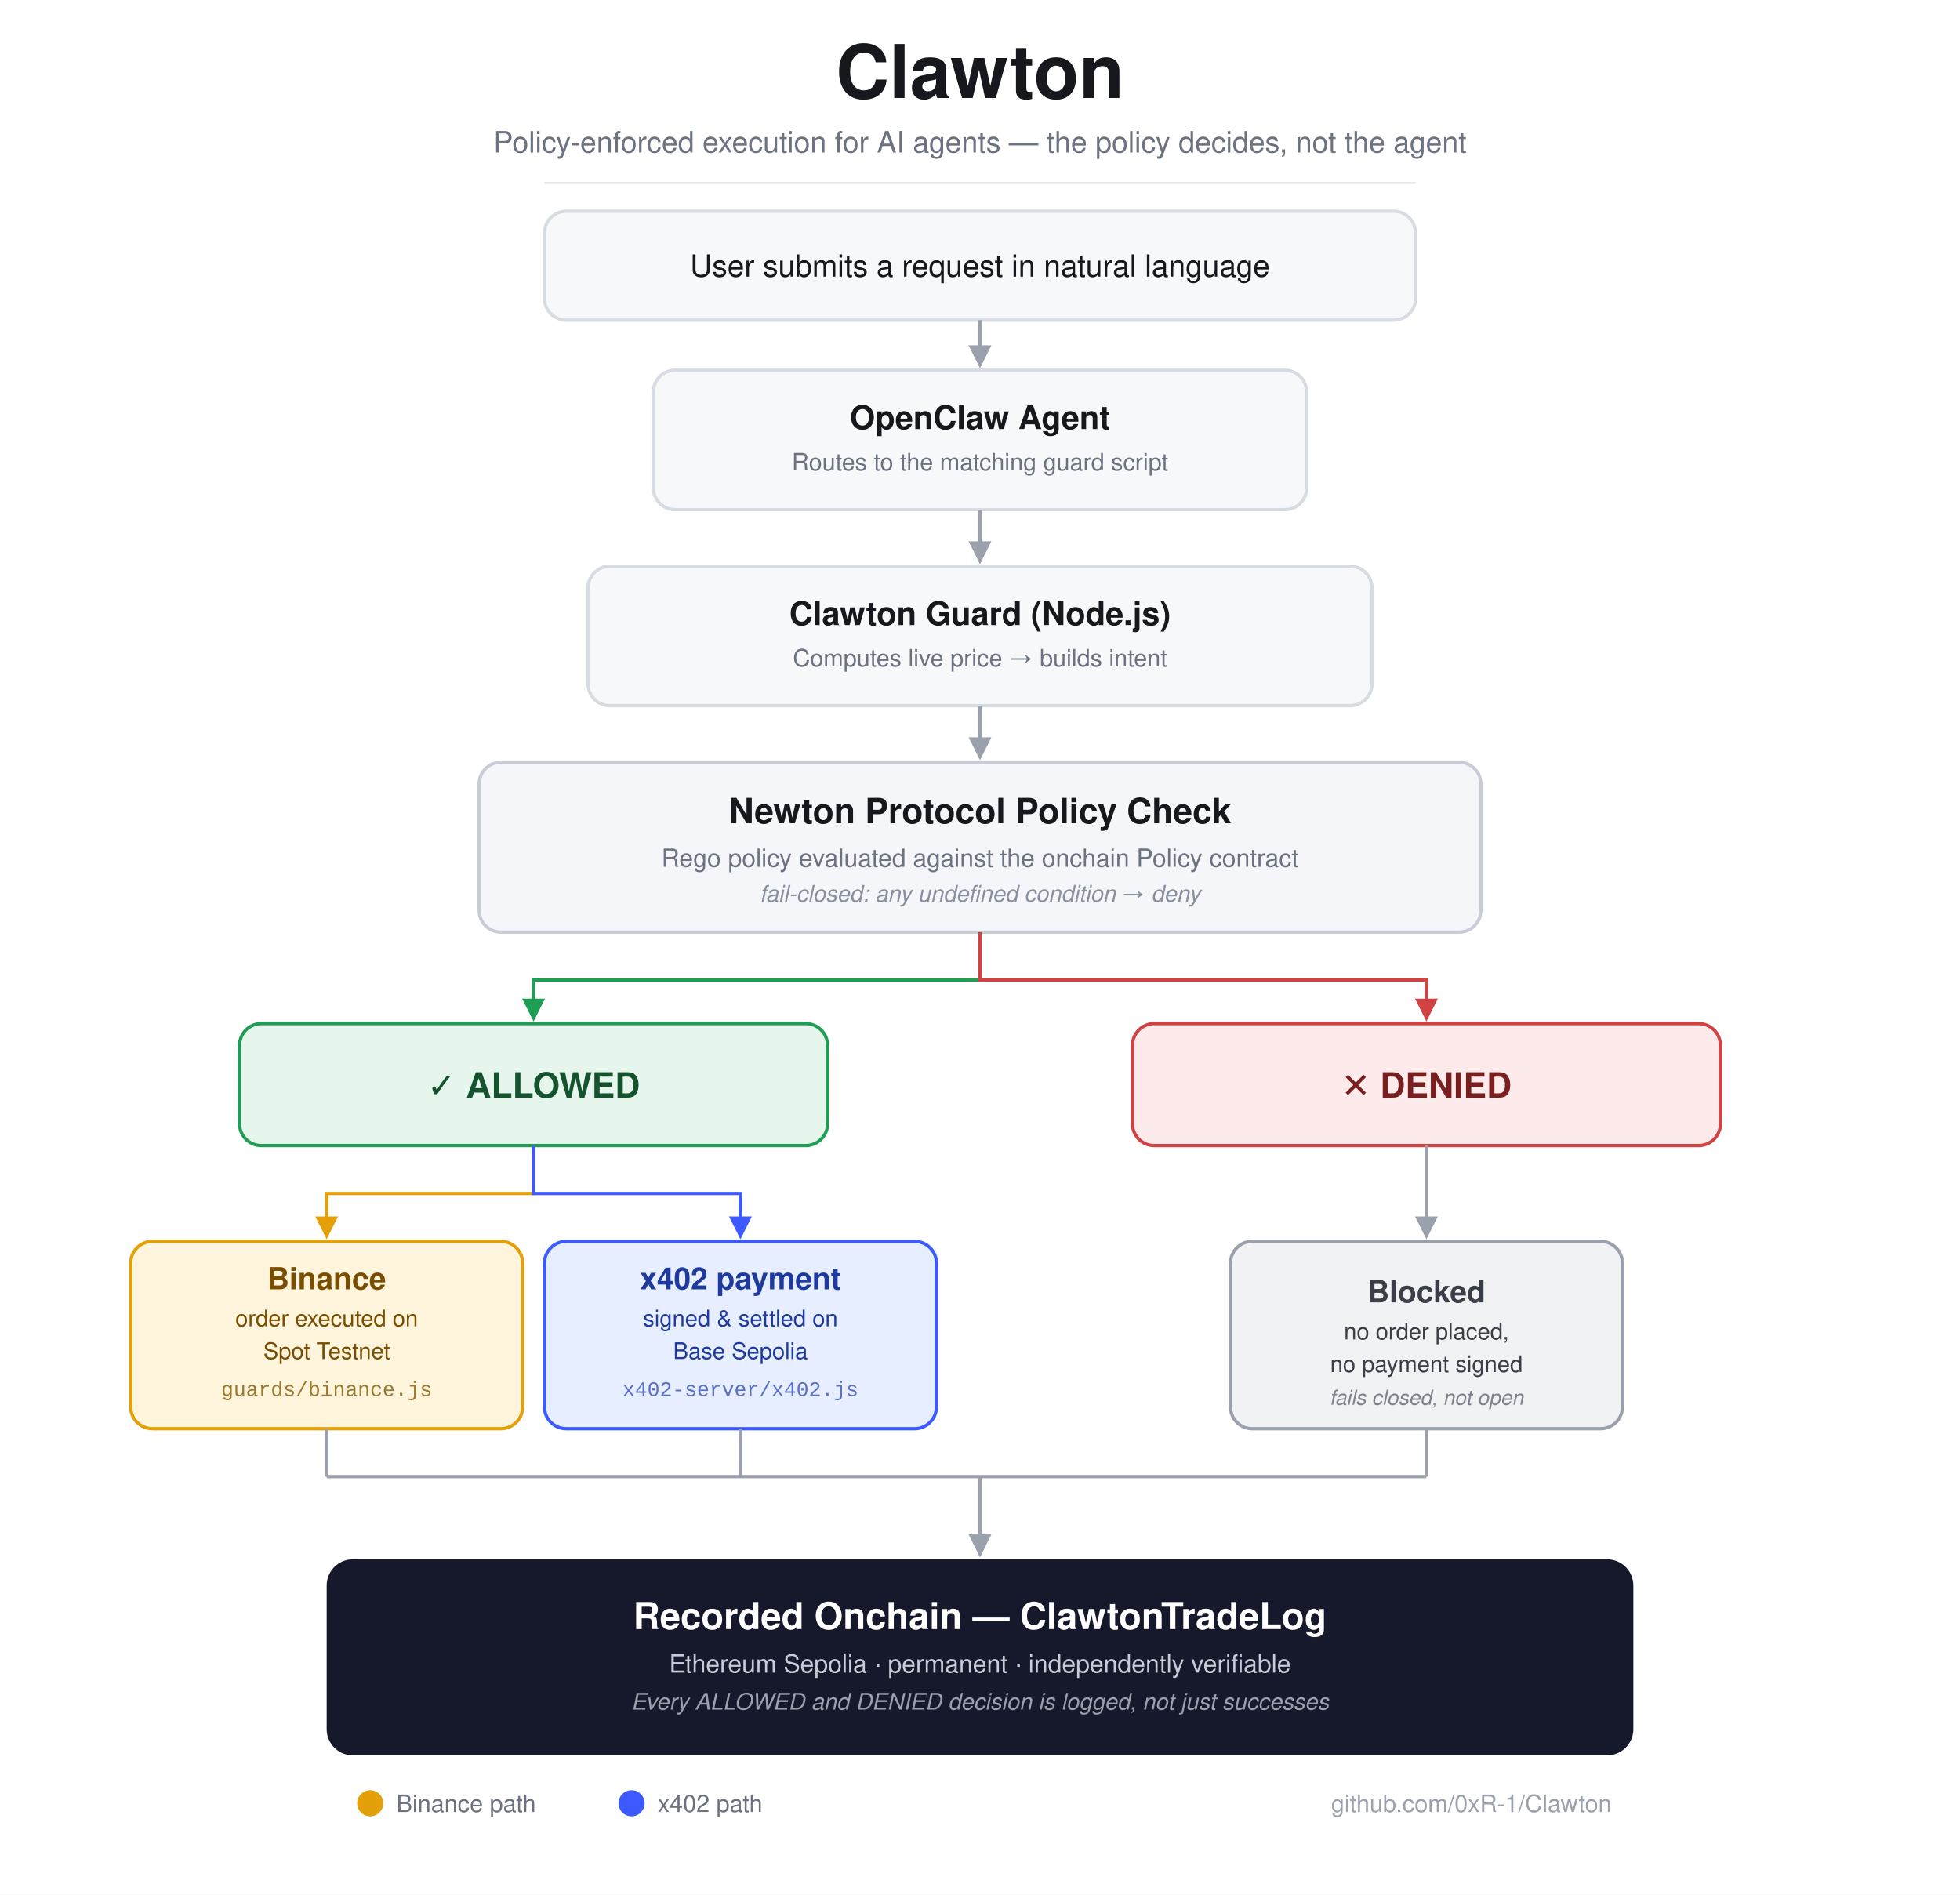
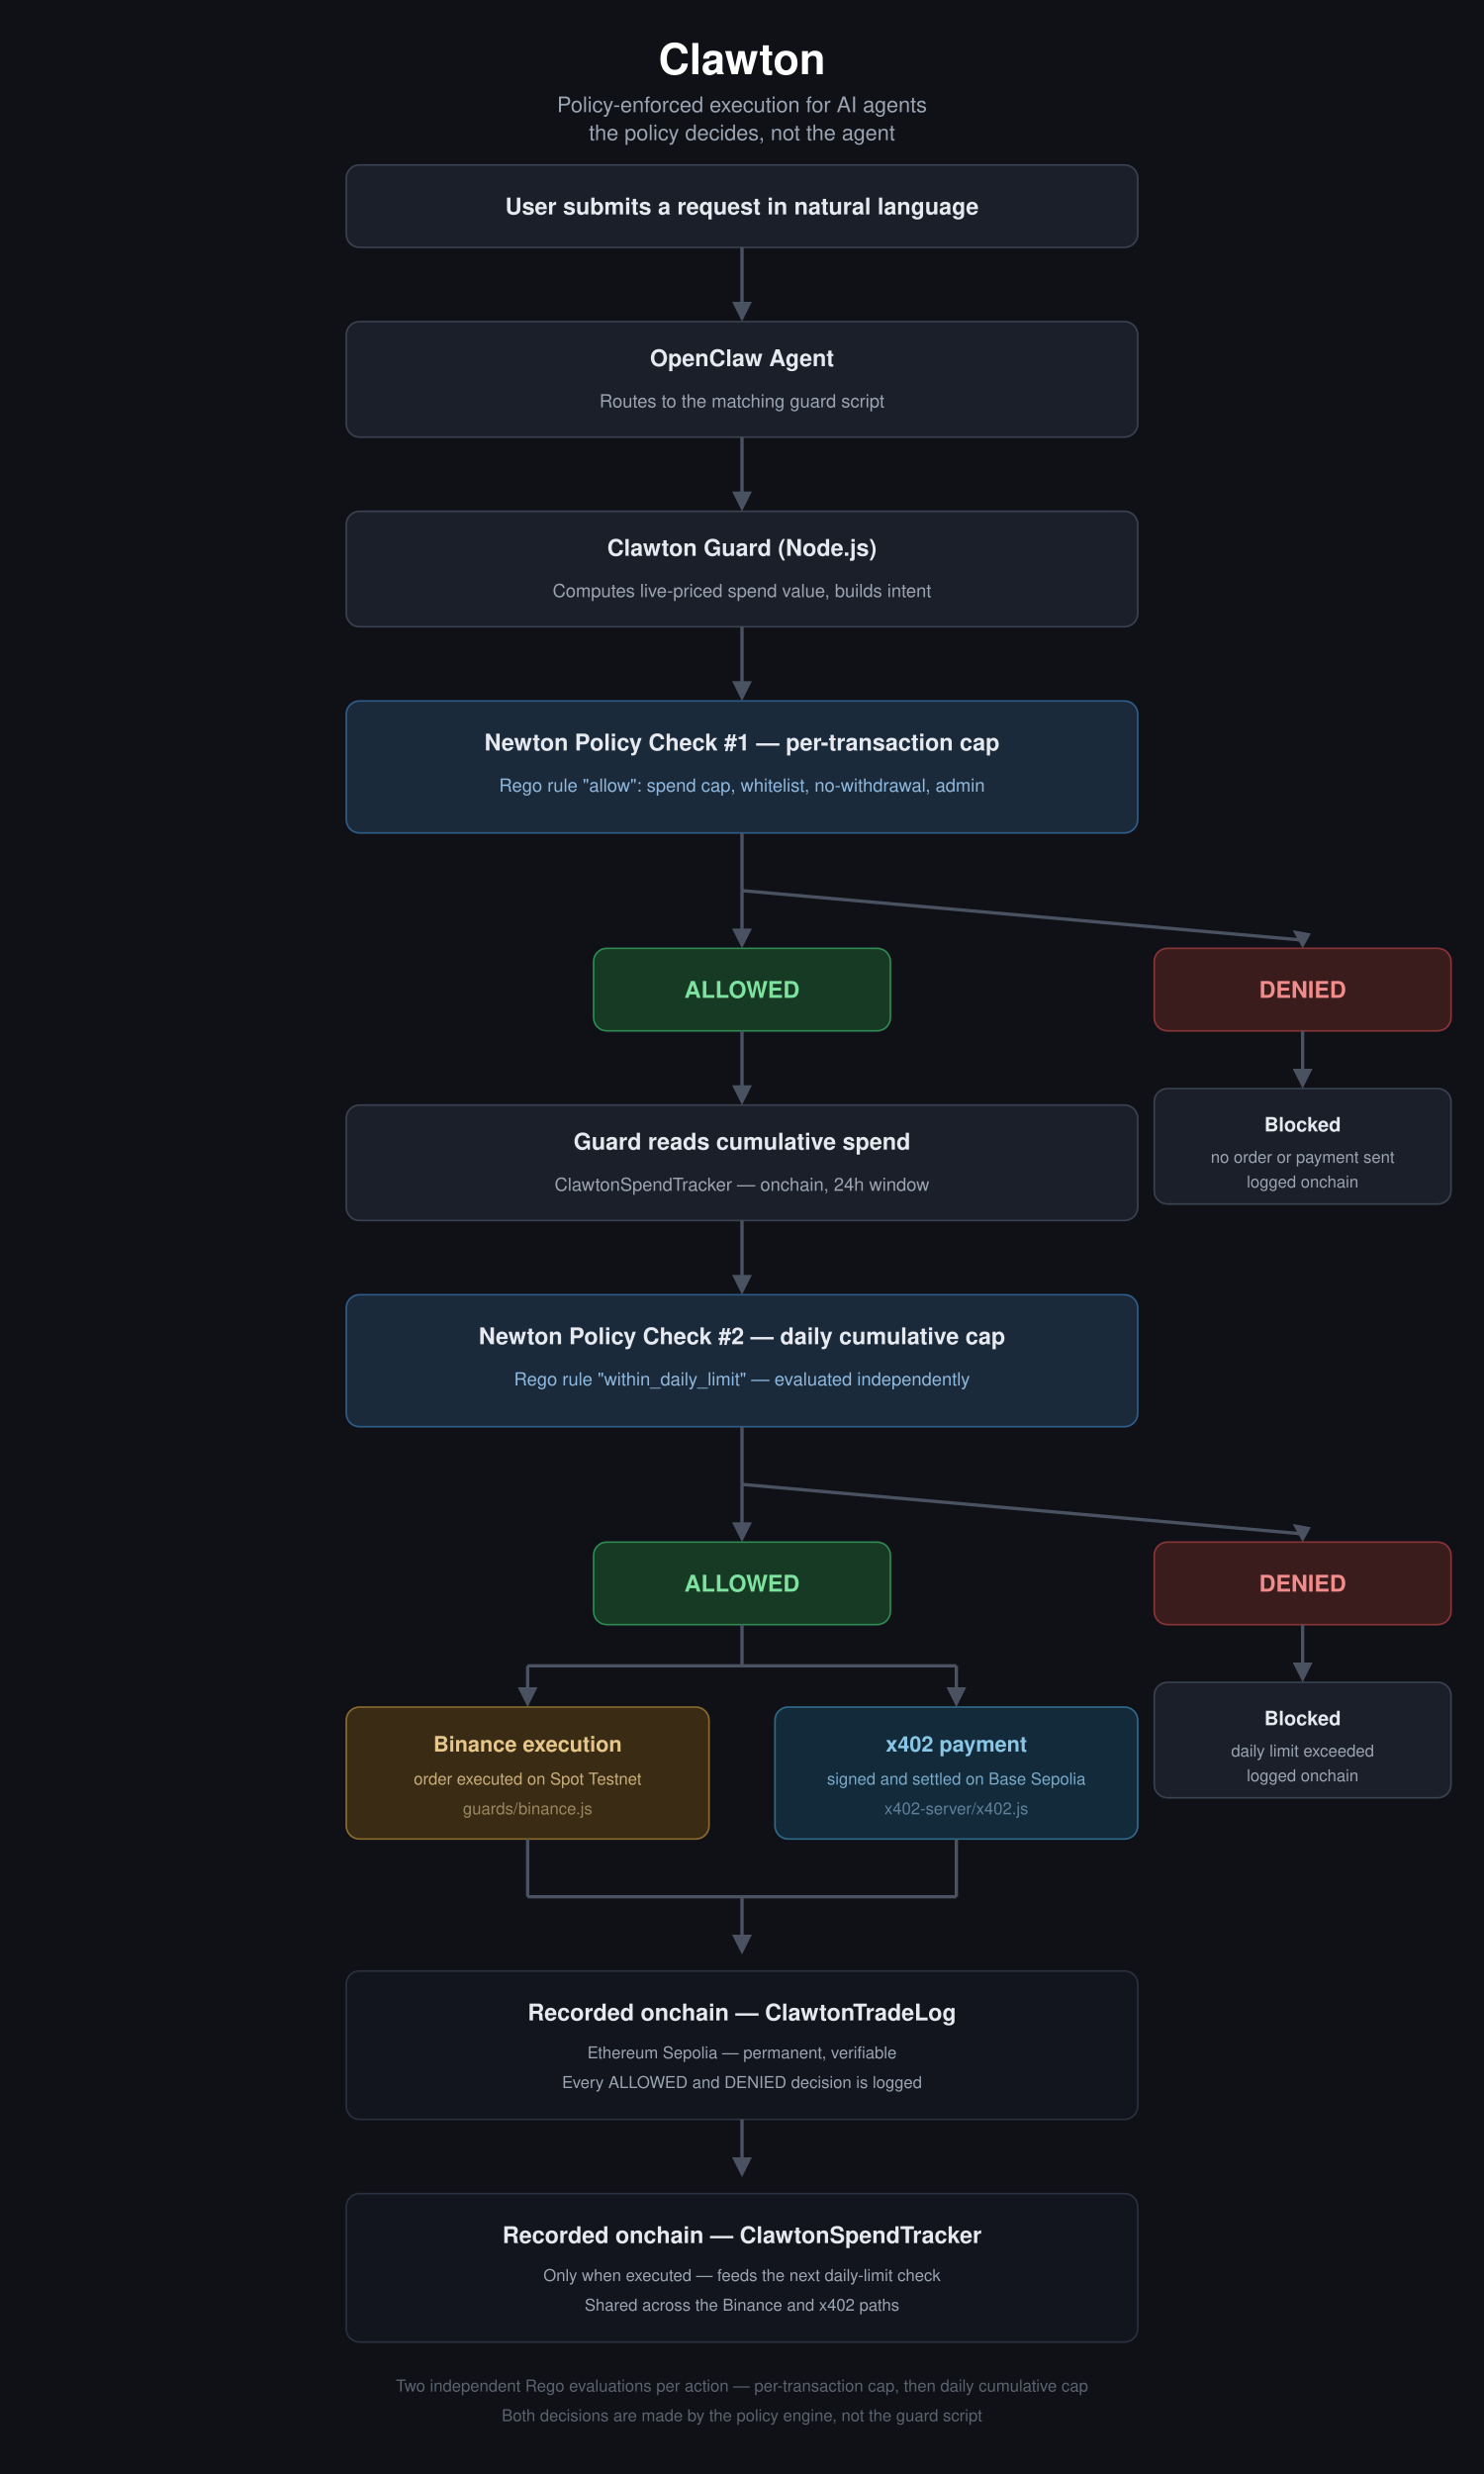
- <svg xmlns="http://www.w3.org/2000/svg" width="900" height="870" viewBox="0 0 900 870" font-family="Helvetica Neue, Helvetica, Arial, sans-serif">
-   <defs>
-     <marker id="arrow-gray" viewBox="0 0 10 10" refX="9" refY="5" markerWidth="7" markerHeight="7" orient="auto-start-reverse">
-       <path d="M0,0 L10,5 L0,10 z" fill="#9AA1AC" />
-     </marker>
-     <marker id="arrow-green" viewBox="0 0 10 10" refX="9" refY="5" markerWidth="7" markerHeight="7" orient="auto-start-reverse">
-       <path d="M0,0 L10,5 L0,10 z" fill="#1F9D55" />
-     </marker>
-     <marker id="arrow-red" viewBox="0 0 10 10" refX="9" refY="5" markerWidth="7" markerHeight="7" orient="auto-start-reverse">
-       <path d="M0,0 L10,5 L0,10 z" fill="#D14343" />
-     </marker>
-     <marker id="arrow-amber" viewBox="0 0 10 10" refX="9" refY="5" markerWidth="7" markerHeight="7" orient="auto-start-reverse">
-       <path d="M0,0 L10,5 L0,10 z" fill="#E3A008" />
-     </marker>
-     <marker id="arrow-blue" viewBox="0 0 10 10" refX="9" refY="5" markerWidth="7" markerHeight="7" orient="auto-start-reverse">
-       <path d="M0,0 L10,5 L0,10 z" fill="#3D5AFE" />
-     </marker>
-   </defs>
-   <rect x="0" y="0" width="900" height="870" fill="#FFFFFF" />
-   <text x="450" y="45" text-anchor="middle" font-size="34" font-weight="700" fill="#16181D">Clawton</text>
-   <text x="450" y="70" text-anchor="middle" font-size="13.5" fill="#6B7280">Policy-enforced execution for AI agents — the policy decides, not the agent</text>
-   <line x1="250" y1="84" x2="650" y2="84" stroke="#E2E5EA" stroke-width="1" />
-   <rect x="250" y="97" width="400" height="50" rx="10" fill="#F7F8FA" stroke="#D7DCE3" stroke-width="1.5" />
-   <text x="450" y="127" text-anchor="middle" font-size="14" fill="#16181D">User submits a request in natural language</text>
-   <line x1="450" y1="147" x2="450" y2="168" stroke="#9AA1AC" stroke-width="1.5" marker-end="url(#arrow-gray)" />
-   <rect x="300" y="170" width="300" height="64" rx="10" fill="#F7F8FA" stroke="#D7DCE3" stroke-width="1.5" />
-   <text x="450" y="197" text-anchor="middle" font-size="15" font-weight="600" fill="#16181D">OpenClaw Agent</text>
-   <text x="450" y="216" text-anchor="middle" font-size="11" fill="#6B7280">Routes to the matching guard script</text>
-   <line x1="450" y1="234" x2="450" y2="258" stroke="#9AA1AC" stroke-width="1.5" marker-end="url(#arrow-gray)" />
-   <rect x="270" y="260" width="360" height="64" rx="10" fill="#F7F8FA" stroke="#D7DCE3" stroke-width="1.5" />
-   <text x="450" y="287" text-anchor="middle" font-size="15" font-weight="600" fill="#16181D">Clawton Guard (Node.js)</text>
-   <text x="450" y="306" text-anchor="middle" font-size="11" fill="#6B7280">Computes live price → builds intent</text>
-   <line x1="450" y1="324" x2="450" y2="348" stroke="#9AA1AC" stroke-width="1.5" marker-end="url(#arrow-gray)" />
-   <rect x="220" y="350" width="460" height="78" rx="10" fill="#F5F6FA" stroke="#C7CCD6" stroke-width="1.5" />
-   <text x="450" y="378" text-anchor="middle" font-size="16" font-weight="700" fill="#16181D">Newton Protocol Policy Check</text>
-   <text x="450" y="398" text-anchor="middle" font-size="11.5" fill="#6B7280">Rego policy evaluated against the onchain Policy contract</text>
-   <text x="450" y="414" text-anchor="middle" font-size="10.5" font-style="italic" fill="#8890A0">fail-closed: any undefined condition → deny</text>
-   <path d="M450,428 L450,450 L245,450 L245,468" fill="none" stroke="#1F9D55" stroke-width="1.5" marker-end="url(#arrow-green)" />
-   <path d="M450,428 L450,450 L655,450 L655,468" fill="none" stroke="#D14343" stroke-width="1.5" marker-end="url(#arrow-red)" />
-   <rect x="110" y="470" width="270" height="56" rx="10" fill="#E6F6ED" stroke="#1F9D55" stroke-width="1.5" />
-   <text x="245" y="504" text-anchor="middle" font-size="16" font-weight="700" fill="#14532D">✓ ALLOWED</text>
-   <rect x="520" y="470" width="270" height="56" rx="10" fill="#FDEAEA" stroke="#D14343" stroke-width="1.5" />
-   <text x="655" y="504" text-anchor="middle" font-size="16" font-weight="700" fill="#7A1F1F">✕ DENIED</text>
-   <path d="M245,526 L245,548 L150,548 L150,568" fill="none" stroke="#E3A008" stroke-width="1.5" marker-end="url(#arrow-amber)" />
-   <path d="M245,526 L245,548 L340,548 L340,568" fill="none" stroke="#3D5AFE" stroke-width="1.5" marker-end="url(#arrow-blue)" />
-   <path d="M655,526 L655,568" fill="none" stroke="#9AA1AC" stroke-width="1.5" marker-end="url(#arrow-gray)" />
-   <rect x="60" y="570" width="180" height="86" rx="10" fill="#FFF4DC" stroke="#E3A008" stroke-width="1.5" />
-   <text x="150" y="592" text-anchor="middle" font-size="14" font-weight="700" fill="#7A4E00">Binance</text>
-   <text x="150" y="609" text-anchor="middle" font-size="10.5" fill="#7A4E00">order executed on</text>
-   <text x="150" y="624" text-anchor="middle" font-size="10.5" fill="#7A4E00">Spot Testnet</text>
-   <text x="150" y="641" text-anchor="middle" font-size="9.5" font-family="Courier New, monospace" fill="#9A7A2E">guards/binance.js</text>
-   <rect x="250" y="570" width="180" height="86" rx="10" fill="#E7EEFF" stroke="#3D5AFE" stroke-width="1.5" />
-   <text x="340" y="592" text-anchor="middle" font-size="14" font-weight="700" fill="#1E3A9E">x402 payment</text>
-   <text x="340" y="609" text-anchor="middle" font-size="10.5" fill="#1E3A9E">signed &amp; settled on</text>
-   <text x="340" y="624" text-anchor="middle" font-size="10.5" fill="#1E3A9E">Base Sepolia</text>
-   <text x="340" y="641" text-anchor="middle" font-size="9.5" font-family="Courier New, monospace" fill="#5B6FC7">x402-server/x402.js</text>
-   <rect x="565" y="570" width="180" height="86" rx="10" fill="#F1F2F4" stroke="#9AA1AC" stroke-width="1.5" />
-   <text x="655" y="598" text-anchor="middle" font-size="14" font-weight="700" fill="#3A3F47">Blocked</text>
-   <text x="655" y="615" text-anchor="middle" font-size="10.5" fill="#3A3F47">no order placed,</text>
-   <text x="655" y="630" text-anchor="middle" font-size="10.5" fill="#3A3F47">no payment signed</text>
-   <text x="655" y="645" text-anchor="middle" font-size="9.5" font-style="italic" fill="#7C828B">fails closed, not open</text>
-   <path d="M150,656 L150,678" fill="none" stroke="#9AA1AC" stroke-width="1.5" />
-   <path d="M340,656 L340,678" fill="none" stroke="#9AA1AC" stroke-width="1.5" />
-   <path d="M655,656 L655,678" fill="none" stroke="#9AA1AC" stroke-width="1.5" />
-   <line x1="150" y1="678" x2="655" y2="678" stroke="#9AA1AC" stroke-width="1.5" />
-   <line x1="450" y1="678" x2="450" y2="714" stroke="#9AA1AC" stroke-width="1.5" marker-end="url(#arrow-gray)" />
-   <rect x="150" y="716" width="600" height="90" rx="12" fill="#16192B" />
-   <text x="450" y="748" text-anchor="middle" font-size="17" font-weight="700" fill="#FFFFFF">Recorded Onchain — ClawtonTradeLog</text>
-   <text x="450" y="768" text-anchor="middle" font-size="11.5" fill="#C7CCD6">Ethereum Sepolia · permanent · independently verifiable</text>
-   <text x="450" y="785" text-anchor="middle" font-size="10.5" font-style="italic" fill="#9AA1AC">Every ALLOWED and DENIED decision is logged, not just successes</text>
-   <circle cx="170" cy="828" r="6" fill="#E3A008" />
-   <text x="182" y="832" font-size="11" fill="#6B7280">Binance path</text>
-   <circle cx="290" cy="828" r="6" fill="#3D5AFE" />
-   <text x="302" y="832" font-size="11" fill="#6B7280">x402 path</text>
-   <text x="740" y="832" text-anchor="end" font-size="11" fill="#9AA1AC">github.com/0xR-1/Clawton</text>
+ <svg xmlns="http://www.w3.org/2000/svg" viewBox="0 0 900 1500" font-family="Helvetica, Arial, sans-serif">
+   <rect width="900" height="1500" fill="#0f1117" />
+   <text x="450" y="45" text-anchor="middle" fill="#ffffff" font-size="26" font-weight="700">Clawton</text>
+   <text x="450" y="68" text-anchor="middle" fill="#9aa4b2" font-size="13">Policy-enforced execution for AI agents</text>
+   <text x="450" y="85" text-anchor="middle" fill="#9aa4b2" font-size="13">the policy decides, not the agent</text>
+   <rect x="210" y="100" width="480" height="50" rx="8" fill="#1b1f29" stroke="#3a4150" />
+   <text x="450" y="130" text-anchor="middle" fill="#e6e9ef" font-size="14" font-weight="600">User submits a request in natural language</text>
+   <line x1="450" y1="150" x2="450" y2="190" stroke="#4a5262" stroke-width="2" />
+   <polygon points="450,195 444,183 456,183" fill="#4a5262" />
+   <rect x="210" y="195" width="480" height="70" rx="8" fill="#1b1f29" stroke="#3a4150" />
+   <text x="450" y="222" text-anchor="middle" fill="#e6e9ef" font-size="14" font-weight="600">OpenClaw Agent</text>
+   <text x="450" y="247" text-anchor="middle" fill="#9aa4b2" font-size="11">Routes to the matching guard script</text>
+   <line x1="450" y1="265" x2="450" y2="305" stroke="#4a5262" stroke-width="2" />
+   <polygon points="450,310 444,298 456,298" fill="#4a5262" />
+   <rect x="210" y="310" width="480" height="70" rx="8" fill="#1b1f29" stroke="#3a4150" />
+   <text x="450" y="337" text-anchor="middle" fill="#e6e9ef" font-size="14" font-weight="600">Clawton Guard (Node.js)</text>
+   <text x="450" y="362" text-anchor="middle" fill="#9aa4b2" font-size="11">Computes live-priced spend value, builds intent</text>
+   <line x1="450" y1="380" x2="450" y2="420" stroke="#4a5262" stroke-width="2" />
+   <polygon points="450,425 444,413 456,413" fill="#4a5262" />
+   <rect x="210" y="425" width="480" height="80" rx="8" fill="#1b2a3a" stroke="#2f5d8a" />
+   <text x="450" y="455" text-anchor="middle" fill="#e6e9ef" font-size="14" font-weight="600">Newton Policy Check #1 — per-transaction cap</text>
+   <text x="450" y="480" text-anchor="middle" fill="#8fb8de" font-size="11">Rego rule "allow": spend cap, whitelist, no-withdrawal, admin</text>
+   <line x1="450" y1="505" x2="450" y2="540" stroke="#4a5262" stroke-width="2" />
+   <line x1="450" y1="540" x2="450" y2="570" stroke="#4a5262" stroke-width="2" />
+   <polygon points="450,575 444,563 456,563" fill="#4a5262" />
+   <line x1="450" y1="540" x2="790" y2="570" stroke="#4a5262" stroke-width="2" />
+   <polygon points="790,575 784,564 795,566" fill="#4a5262" />
+   <rect x="360" y="575" width="180" height="50" rx="8" fill="#173a24" stroke="#2f8a52" />
+   <text x="450" y="605" text-anchor="middle" fill="#7fe3a0" font-size="14" font-weight="700">ALLOWED</text>
+   <rect x="700" y="575" width="180" height="50" rx="8" fill="#3a1c1c" stroke="#8a3535" />
+   <text x="790" y="605" text-anchor="middle" fill="#f28b8b" font-size="14" font-weight="700">DENIED</text>
+   <line x1="790" y1="625" x2="790" y2="655" stroke="#4a5262" stroke-width="2" />
+   <polygon points="790,660 784,648 796,648" fill="#4a5262" />
+   <rect x="700" y="660" width="180" height="70" rx="8" fill="#1b1f29" stroke="#3a4150" />
+   <text x="790" y="686" text-anchor="middle" fill="#e6e9ef" font-size="12" font-weight="600">Blocked</text>
+   <text x="790" y="705" text-anchor="middle" fill="#9aa4b2" font-size="10">no order or payment sent</text>
+   <text x="790" y="720" text-anchor="middle" fill="#9aa4b2" font-size="10">logged onchain</text>
+   <line x1="450" y1="625" x2="450" y2="665" stroke="#4a5262" stroke-width="2" />
+   <polygon points="450,670 444,658 456,658" fill="#4a5262" />
+   <rect x="210" y="670" width="480" height="70" rx="8" fill="#1b1f29" stroke="#3a4150" />
+   <text x="450" y="697" text-anchor="middle" fill="#e6e9ef" font-size="14" font-weight="600">Guard reads cumulative spend</text>
+   <text x="450" y="722" text-anchor="middle" fill="#9aa4b2" font-size="11">ClawtonSpendTracker — onchain, 24h window</text>
+   <line x1="450" y1="740" x2="450" y2="780" stroke="#4a5262" stroke-width="2" />
+   <polygon points="450,785 444,773 456,773" fill="#4a5262" />
+   <rect x="210" y="785" width="480" height="80" rx="8" fill="#1b2a3a" stroke="#2f5d8a" />
+   <text x="450" y="815" text-anchor="middle" fill="#e6e9ef" font-size="14" font-weight="600">Newton Policy Check #2 — daily cumulative cap</text>
+   <text x="450" y="840" text-anchor="middle" fill="#8fb8de" font-size="11">Rego rule "within_daily_limit" — evaluated independently</text>
+   <line x1="450" y1="865" x2="450" y2="900" stroke="#4a5262" stroke-width="2" />
+   <line x1="450" y1="900" x2="450" y2="930" stroke="#4a5262" stroke-width="2" />
+   <polygon points="450,935 444,923 456,923" fill="#4a5262" />
+   <line x1="450" y1="900" x2="790" y2="930" stroke="#4a5262" stroke-width="2" />
+   <polygon points="790,935 784,924 795,926" fill="#4a5262" />
+   <rect x="360" y="935" width="180" height="50" rx="8" fill="#173a24" stroke="#2f8a52" />
+   <text x="450" y="965" text-anchor="middle" fill="#7fe3a0" font-size="14" font-weight="700">ALLOWED</text>
+   <rect x="700" y="935" width="180" height="50" rx="8" fill="#3a1c1c" stroke="#8a3535" />
+   <text x="790" y="965" text-anchor="middle" fill="#f28b8b" font-size="14" font-weight="700">DENIED</text>
+   <line x1="790" y1="985" x2="790" y2="1015" stroke="#4a5262" stroke-width="2" />
+   <polygon points="790,1020 784,1008 796,1008" fill="#4a5262" />
+   <rect x="700" y="1020" width="180" height="70" rx="8" fill="#1b1f29" stroke="#3a4150" />
+   <text x="790" y="1046" text-anchor="middle" fill="#e6e9ef" font-size="12" font-weight="600">Blocked</text>
+   <text x="790" y="1065" text-anchor="middle" fill="#9aa4b2" font-size="10">daily limit exceeded</text>
+   <text x="790" y="1080" text-anchor="middle" fill="#9aa4b2" font-size="10">logged onchain</text>
+   <line x1="450" y1="985" x2="450" y2="1010" stroke="#4a5262" stroke-width="2" />
+   <line x1="450" y1="1010" x2="320" y2="1010" stroke="#4a5262" stroke-width="2" />
+   <line x1="320" y1="1010" x2="320" y2="1030" stroke="#4a5262" stroke-width="2" />
+   <polygon points="320,1035 314,1023 326,1023" fill="#4a5262" />
+   <line x1="450" y1="1010" x2="580" y2="1010" stroke="#4a5262" stroke-width="2" />
+   <line x1="580" y1="1010" x2="580" y2="1030" stroke="#4a5262" stroke-width="2" />
+   <polygon points="580,1035 574,1023 586,1023" fill="#4a5262" />
+   <rect x="210" y="1035" width="220" height="80" rx="8" fill="#3a2c14" stroke="#8a6a2f" />
+   <text x="320" y="1062" text-anchor="middle" fill="#e6c68a" font-size="13" font-weight="700">Binance execution</text>
+   <text x="320" y="1082" text-anchor="middle" fill="#c9ad7a" font-size="10">order executed on Spot Testnet</text>
+   <text x="320" y="1100" text-anchor="middle" fill="#9a8760" font-size="10">guards/binance.js</text>
+   <rect x="470" y="1035" width="220" height="80" rx="8" fill="#122a3a" stroke="#2f6a8a" />
+   <text x="580" y="1062" text-anchor="middle" fill="#8ac6e6" font-size="13" font-weight="700">x402 payment</text>
+   <text x="580" y="1082" text-anchor="middle" fill="#7aa9c9" font-size="10">signed and settled on Base Sepolia</text>
+   <text x="580" y="1100" text-anchor="middle" fill="#60809a" font-size="10">x402-server/x402.js</text>
+   <line x1="320" y1="1115" x2="320" y2="1150" stroke="#4a5262" stroke-width="2" />
+   <line x1="580" y1="1115" x2="580" y2="1150" stroke="#4a5262" stroke-width="2" />
+   <line x1="320" y1="1150" x2="580" y2="1150" stroke="#4a5262" stroke-width="2" />
+   <line x1="450" y1="1150" x2="450" y2="1180" stroke="#4a5262" stroke-width="2" />
+   <polygon points="450,1185 444,1173 456,1173" fill="#4a5262" />
+   <rect x="210" y="1195" width="480" height="90" rx="8" fill="#12151d" stroke="#2a3040" />
+   <text x="450" y="1225" text-anchor="middle" fill="#e6e9ef" font-size="14" font-weight="700">Recorded onchain — ClawtonTradeLog</text>
+   <text x="450" y="1248" text-anchor="middle" fill="#9aa4b2" font-size="10">Ethereum Sepolia — permanent, verifiable</text>
+   <text x="450" y="1266" text-anchor="middle" fill="#9aa4b2" font-size="10">Every ALLOWED and DENIED decision is logged</text>
+   <line x1="450" y1="1285" x2="450" y2="1315" stroke="#4a5262" stroke-width="2" />
+   <polygon points="450,1320 444,1308 456,1308" fill="#4a5262" />
+   <rect x="210" y="1330" width="480" height="90" rx="8" fill="#12151d" stroke="#2a3040" />
+   <text x="450" y="1360" text-anchor="middle" fill="#e6e9ef" font-size="14" font-weight="700">Recorded onchain — ClawtonSpendTracker</text>
+   <text x="450" y="1383" text-anchor="middle" fill="#9aa4b2" font-size="10">Only when executed — feeds the next daily-limit check</text>
+   <text x="450" y="1401" text-anchor="middle" fill="#9aa4b2" font-size="10">Shared across the Binance and x402 paths</text>
+   <text x="450" y="1450" text-anchor="middle" fill="#5a6270" font-size="10">Two independent Rego evaluations per action — per-transaction cap, then daily cumulative cap</text>
+   <text x="450" y="1468" text-anchor="middle" fill="#5a6270" font-size="10">Both decisions are made by the policy engine, not the guard script</text>
</svg>
